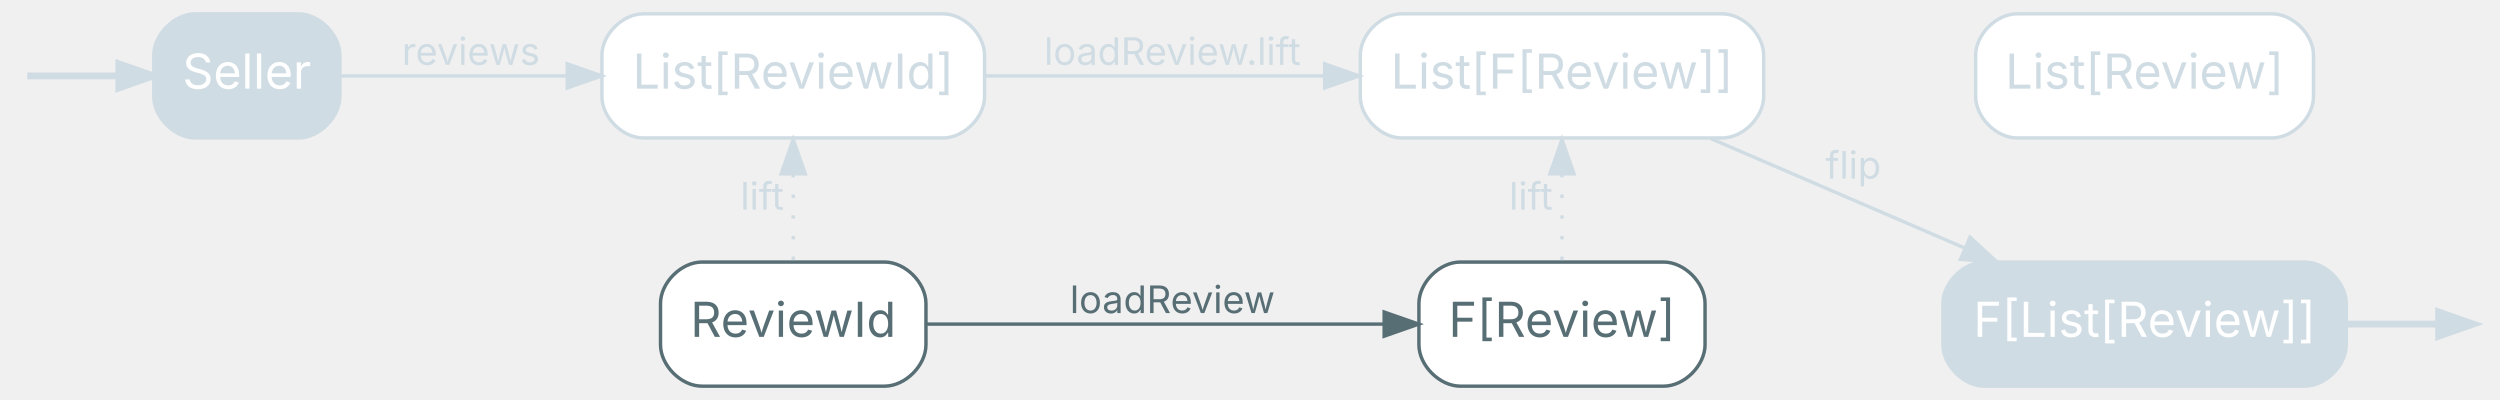
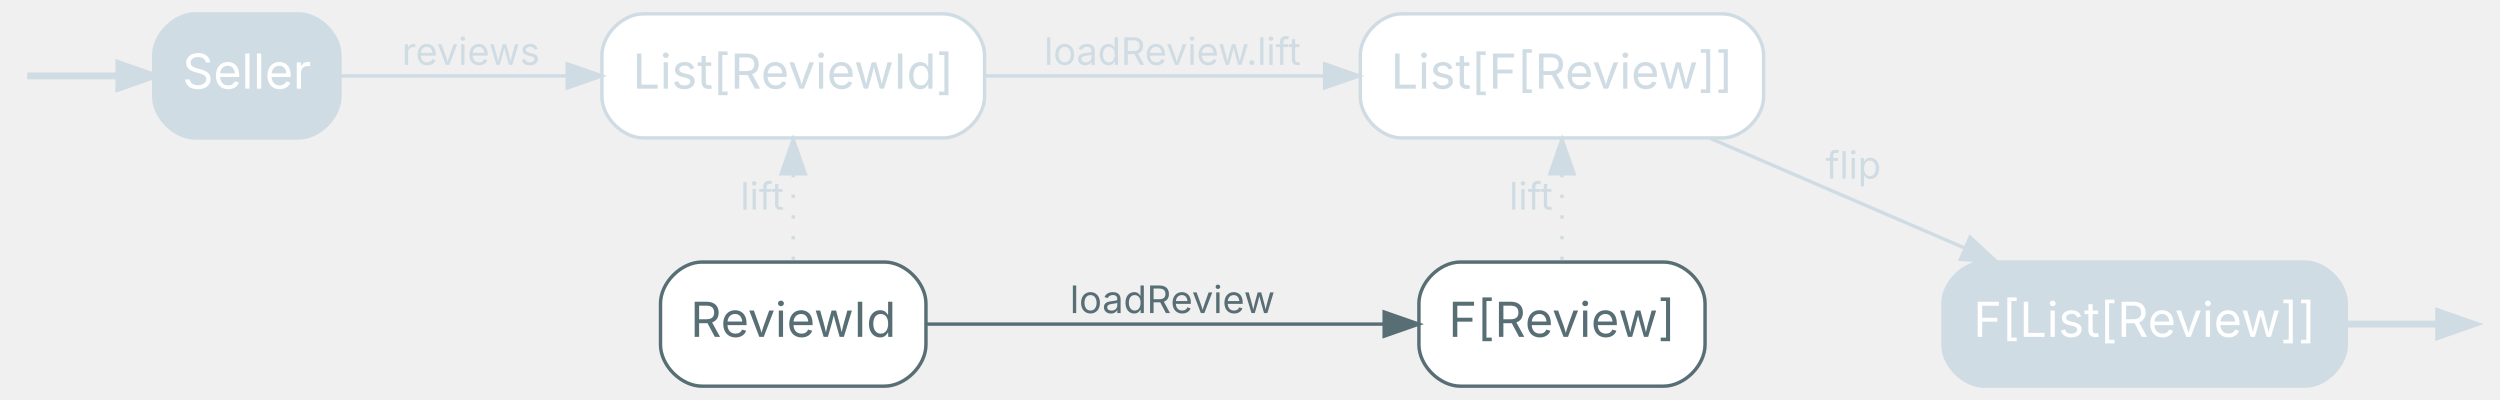
<svg xmlns="http://www.w3.org/2000/svg" width="725pt" height="116pt" viewBox="0.00 0.00 725.20 116.00">
  <g id="graph0" class="graph" transform="scale(1 1) rotate(0) translate(4 112)">
    <g id="node3" class="node start,disabled">
      <path fill="#d0dce3" stroke="#d0dce3" d="M82.6,-108C82.6,-108 52.6,-108 52.6,-108 46.6,-108 40.6,-102 40.6,-96 40.6,-96 40.6,-84 40.6,-84 40.6,-78 46.6,-72 52.6,-72 52.6,-72 82.6,-72 82.6,-72 88.6,-72 94.6,-78 94.6,-84 94.6,-84 94.6,-96 94.6,-96 94.6,-102 88.6,-108 82.6,-108" />
      <text text-anchor="middle" x="67.6" y="-86.3" font-family="Inter,Arial" font-size="14.00" fill="#ffffff">Seller</text>
    </g>
    <g id="edge4" class="edge start,disabled">
      <path fill="none" stroke="#d0dce3" stroke-width="2" d="M3.91,-90C7.37,-90 18.49,-90 30.42,-90" />
      <polygon fill="#d0dce3" stroke="#d0dce3" stroke-width="2" points="30.48,-93.5 40.48,-90 30.48,-86.5 30.48,-93.5" />
    </g>
    <g id="node4" class="node disabled">
      <path fill="#ffffff" stroke="#d0dce3" d="M269.6,-108C269.6,-108 182.6,-108 182.6,-108 176.6,-108 170.6,-102 170.6,-96 170.6,-96 170.6,-84 170.6,-84 170.6,-78 176.6,-72 182.6,-72 182.6,-72 269.6,-72 269.6,-72 275.6,-72 281.6,-78 281.6,-84 281.6,-84 281.6,-96 281.6,-96 281.6,-102 275.6,-108 269.6,-108" />
      <text text-anchor="middle" x="226.1" y="-86.3" font-family="Inter,Arial" font-size="14.00" fill="#d0dce3">List[ReviewId]</text>
    </g>
    <g id="edge7" class="edge disabled">
      <path fill="none" stroke="#d0dce3" d="M94.79,-90C112.76,-90 137.42,-90 160.46,-90" />
      <polygon fill="#d0dce3" stroke="#d0dce3" points="160.56,-93.5 170.56,-90 160.56,-86.5 160.56,-93.5" />
      <text text-anchor="middle" x="132.6" y="-93.2" font-family="Inter,Arial" font-size="11.00" fill="#d0dce3">reviews</text>
    </g>
    <g id="node5" class="node disabled">
      <path fill="#ffffff" stroke="#d0dce3" d="M495.6,-108C495.6,-108 402.6,-108 402.6,-108 396.6,-108 390.6,-102 390.6,-96 390.6,-96 390.6,-84 390.6,-84 390.6,-78 396.6,-72 402.6,-72 402.6,-72 495.6,-72 495.6,-72 501.6,-72 507.6,-78 507.6,-84 507.6,-84 507.6,-96 507.6,-96 507.6,-102 501.6,-108 495.6,-108" />
      <text text-anchor="middle" x="449.1" y="-86.3" font-family="Inter,Arial" font-size="14.00" fill="#d0dce3">List[F[Review]]</text>
    </g>
    <g id="edge8" class="edge disabled">
      <path fill="none" stroke="#d0dce3" d="M281.73,-90C311.49,-90 348.58,-90 380.19,-90" />
      <polygon fill="#d0dce3" stroke="#d0dce3" points="380.24,-93.5 390.24,-90 380.24,-86.5 380.24,-93.5" />
      <text text-anchor="middle" x="336.1" y="-93.2" font-family="Inter,Arial" font-size="11.00" fill="#d0dce3">loadReview.lift</text>
    </g>
    <g id="node8" class="node">
      <path fill="#ffffff" stroke="#586e75" d="M252.6,-36C252.6,-36 199.6,-36 199.6,-36 193.6,-36 187.6,-30 187.6,-24 187.6,-24 187.6,-12 187.6,-12 187.6,-6 193.6,0 199.6,0 199.6,0 252.6,0 252.6,0 258.6,0 264.6,-6 264.6,-12 264.6,-12 264.6,-24 264.6,-24 264.6,-30 258.6,-36 252.6,-36" />
      <text text-anchor="middle" x="226.1" y="-14.3" font-family="Inter,Arial" font-size="14.00" fill="#586e75">ReviewId</text>
    </g>
    <g id="edge1" class="edge required,disabled">
      <path fill="none" stroke="#d0dce3" stroke-dasharray="1,5" d="M226.1,-61.58C226.1,-53.03 226.1,-43.87 226.1,-36.17" />
      <polygon fill="#d0dce3" stroke="#d0dce3" points="222.6,-61.59 226.1,-71.59 229.6,-61.59 222.6,-61.59" />
      <text text-anchor="middle" x="217.1" y="-51.2" font-family="Inter,Arial" font-size="11.00" fill="#d0dce3">lift</text>
    </g>
    <g id="node6" class="node goal,disabled">
      <path fill="#d0dce3" stroke="#d0dce3" d="M664.6,-36C664.6,-36 571.6,-36 571.6,-36 565.6,-36 559.6,-30 559.6,-24 559.6,-24 559.6,-12 559.6,-12 559.6,-6 565.6,0 571.6,0 571.6,0 664.6,0 664.6,0 670.6,0 676.6,-6 676.6,-12 676.6,-12 676.6,-24 676.6,-24 676.6,-30 670.6,-36 664.6,-36" />
      <text text-anchor="middle" x="618.1" y="-14.3" font-family="Inter,Arial" font-size="14.00" fill="#ffffff">F[List[Review]]</text>
    </g>
    <g id="edge10" class="edge disabled">
      <path fill="none" stroke="#d0dce3" d="M492.24,-71.83C514.58,-62.2 542.19,-50.29 565.77,-40.13" />
      <polygon fill="#d0dce3" stroke="#d0dce3" points="567.46,-43.21 575.26,-36.04 564.69,-36.78 567.46,-43.21" />
      <text text-anchor="middle" x="533.6" y="-60.2" font-family="Inter,Arial" font-size="11.00" fill="#d0dce3">flip</text>
    </g>
-     <g id="node7" class="node disabled">
-       <path fill="#ffffff" stroke="#d0dce3" d="M655.1,-108C655.1,-108 581.1,-108 581.1,-108 575.1,-108 569.1,-102 569.1,-96 569.1,-96 569.1,-84 569.1,-84 569.1,-78 575.1,-72 581.1,-72 581.1,-72 655.1,-72 655.1,-72 661.1,-72 667.1,-78 667.1,-84 667.1,-84 667.1,-96 667.1,-96 667.1,-102 661.1,-108 655.1,-108" />
-       <text text-anchor="middle" x="618.1" y="-86.3" font-family="Inter,Arial" font-size="14.00" fill="#d0dce3">List[Review]</text>
-     </g>
    <g id="node9" class="node">
      <path fill="#ffffff" stroke="#586e75" d="M478.6,-36C478.6,-36 419.6,-36 419.6,-36 413.6,-36 407.6,-30 407.6,-24 407.6,-24 407.6,-12 407.6,-12 407.6,-6 413.6,0 419.6,0 419.6,0 478.6,0 478.6,0 484.6,0 490.6,-6 490.6,-12 490.6,-12 490.6,-24 490.6,-24 490.6,-30 484.6,-36 478.6,-36" />
      <text text-anchor="middle" x="449.1" y="-14.3" font-family="Inter,Arial" font-size="14.00" fill="#586e75">F[Review]</text>
    </g>
    <g id="edge2" class="edge disabled,required">
      <path fill="none" stroke="#d0dce3" stroke-dasharray="1,5" d="M449.1,-61.58C449.1,-53.03 449.1,-43.87 449.1,-36.17" />
      <polygon fill="#d0dce3" stroke="#d0dce3" points="445.6,-61.59 449.1,-71.59 452.6,-61.59 445.6,-61.59" />
      <text text-anchor="middle" x="440.1" y="-51.2" font-family="Inter,Arial" font-size="11.00" fill="#d0dce3">lift</text>
    </g>
    <g id="edge5" class="edge goal,disabled">
      <path fill="none" stroke="#d0dce3" stroke-width="2" d="M676.73,-18C686.84,-18 696.32,-18 703.24,-18" />
      <polygon fill="#d0dce3" stroke="#d0dce3" stroke-width="2" points="703.4,-21.5 713.4,-18 703.4,-14.5 703.4,-21.5" />
    </g>
    <g id="edge6" class="edge">
      <path fill="none" stroke="#586e75" d="M264.84,-18C301.36,-18 356.96,-18 397.34,-18" />
      <polygon fill="#586e75" stroke="#586e75" points="397.52,-21.5 407.52,-18 397.52,-14.5 397.52,-21.5" />
      <text text-anchor="middle" x="336.1" y="-21.2" font-family="Inter,Arial" font-size="11.00" fill="#586e75">loadReview</text>
    </g>
  </g>
</svg>
